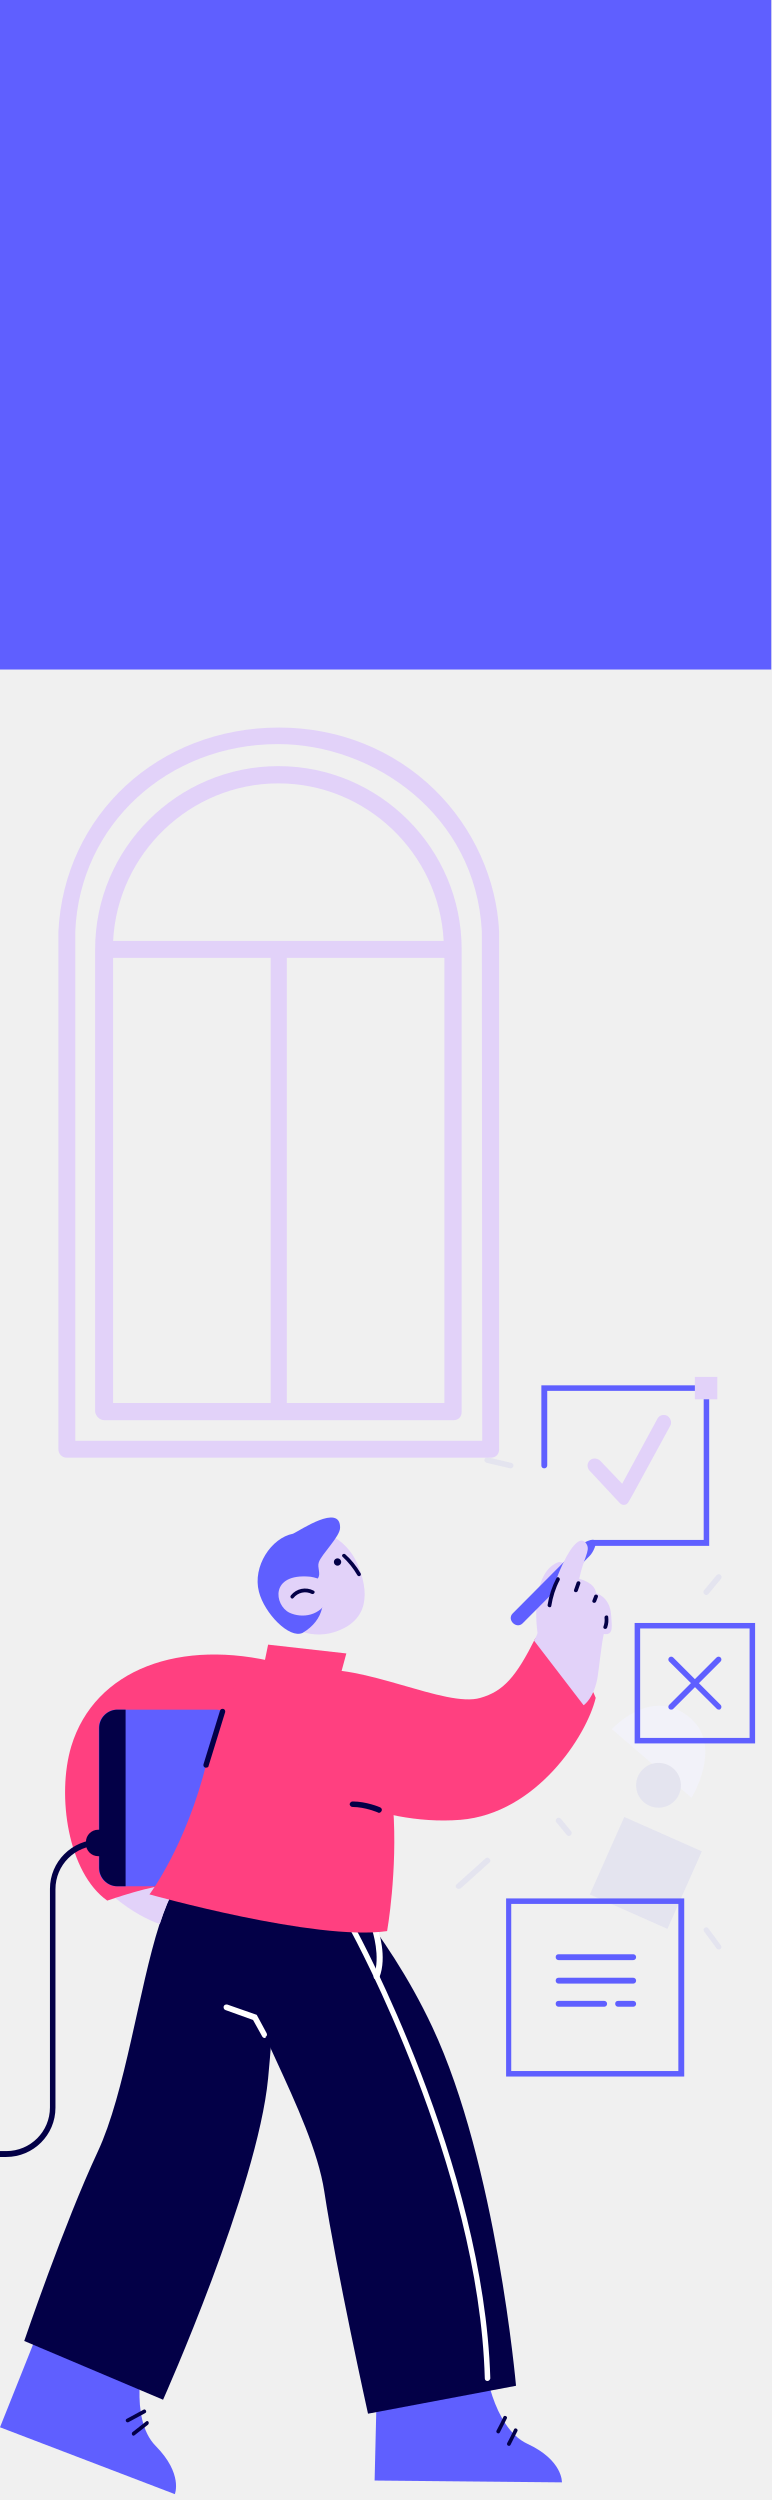
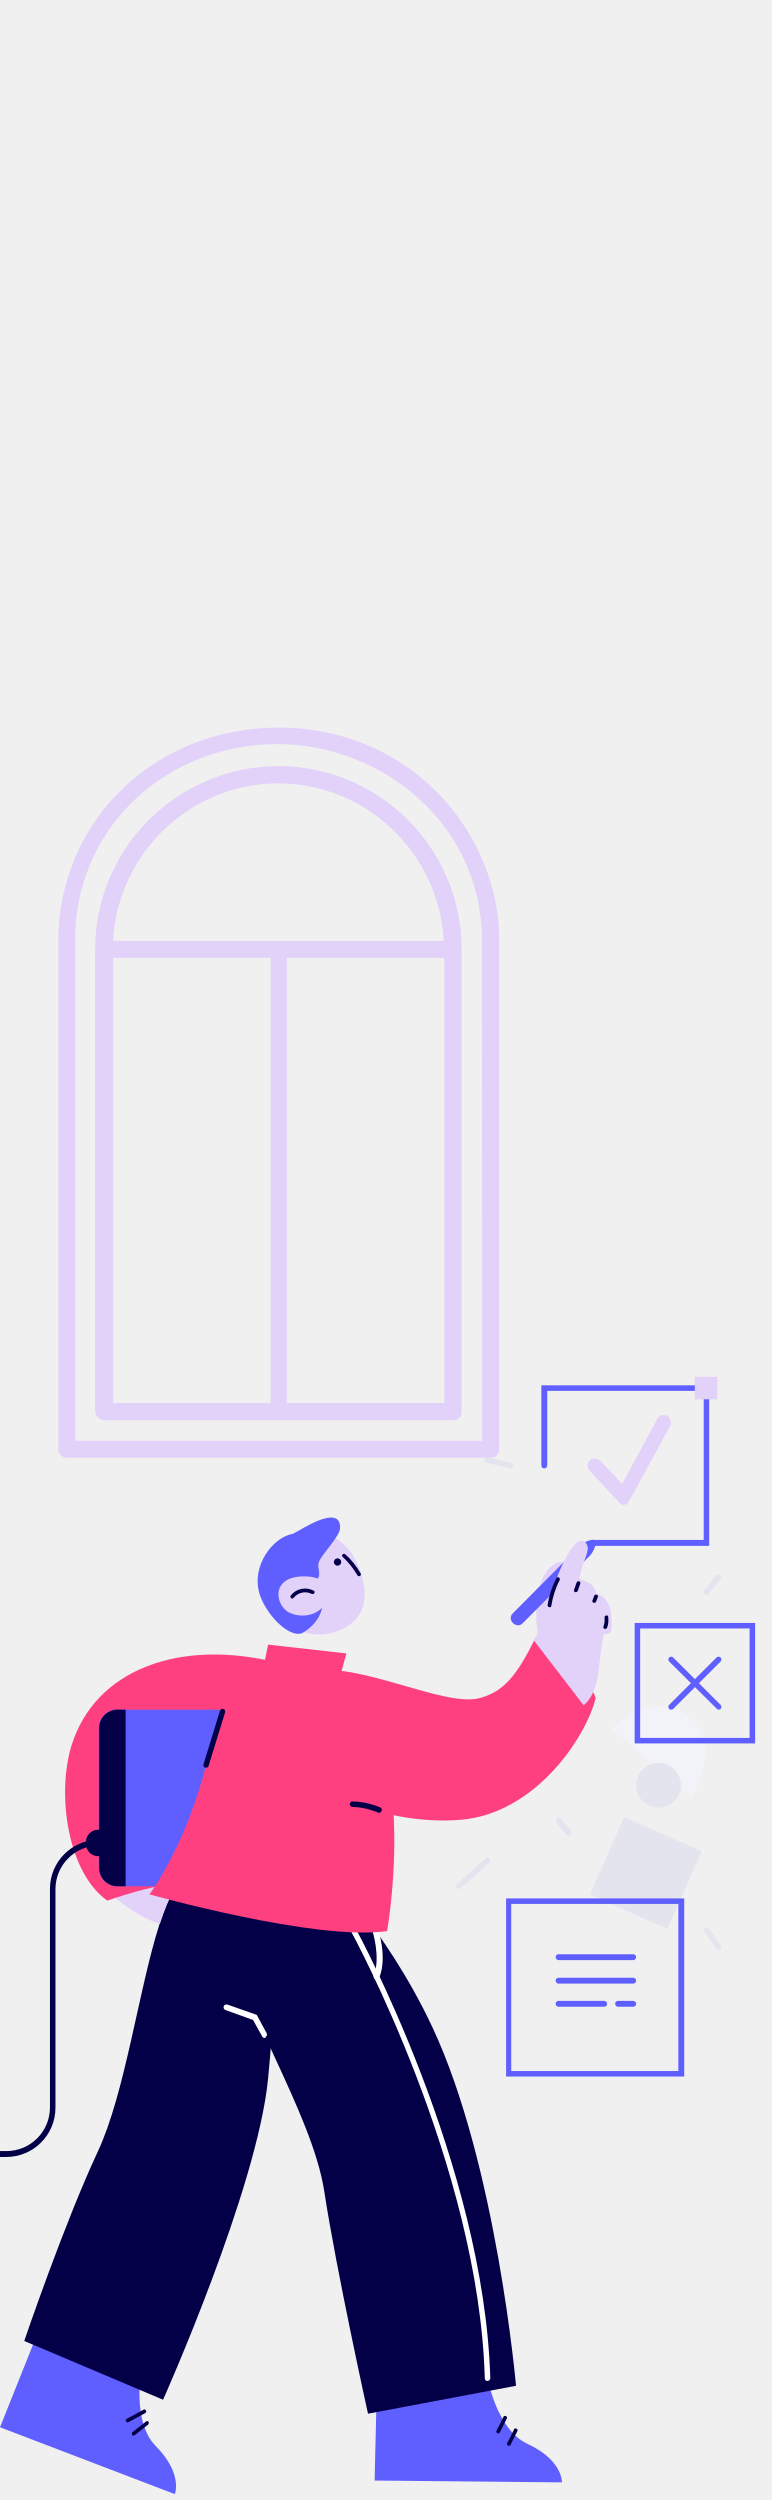
<svg xmlns="http://www.w3.org/2000/svg" version="1.1" id="Слой_1" x="0px" y="0px" viewBox="0 0 210 680.7" style="enable-background:new 0 0 210 680.7;" xml:space="preserve">
  <style type="text/css">
	.st0{fill:#E4E4EF;}
	.st1{fill:#F2F2F9;}
	.st2{fill:#5F5FFF;}
	.st3{fill:#030047;}
	.st4{fill:#FFFFFF;}
	.st5{fill:#E2D2F9;}
	.st6{fill:#FF4080;}
</style>
  <g>
    <g id="Background_34_">
      <g>
-         <rect x="164.3" y="498.4" transform="matrix(0.4055 -0.9141 0.9141 0.4055 -361.6006 463.9182)" class="st0" width="23.1" height="23.1" />
+         <rect x="164.3" y="498.4" transform="matrix(0.4055 -0.9141 0.9141 0.4055 -361.6066 463.9167)" class="st0" width="23.1" height="23.1" />
      </g>
      <g>
        <path class="st1" d="M166.6,470.8l21.7,18.7c0,0,8.4-13.7,0-21.4C177.8,458.5,166.6,470.8,166.6,470.8z" />
      </g>
      <g>
        <circle class="st0" cx="179.3" cy="486.1" r="6.1" />
      </g>
      <g>
        <path class="st0" d="M195.7,530.8c-0.2,0-0.5-0.1-0.6-0.3l-3.4-4.6c-0.2-0.3-0.2-0.8,0.2-1c0.3-0.2,0.8-0.2,1,0.2l3.4,4.6     c0.2,0.3,0.2,0.8-0.2,1C196,530.8,195.8,530.8,195.7,530.8z" />
      </g>
      <g>
-         <path class="st0" d="M124.9,514.3c-0.2,0-0.4-0.1-0.6-0.2c-0.3-0.3-0.3-0.8,0.1-1.1l7.8-7c0.3-0.3,0.8-0.3,1.1,0.1     c0.3,0.4,0.3,0.8-0.1,1.1l-7.8,7C125.2,514.2,125.1,514.3,124.9,514.3z" />
+         <path class="st0" d="M124.9,514.3c-0.2,0-0.4-0.1-0.6-0.2c-0.3-0.3-0.3-0.8,0.1-1.1l7.8-7c0.3-0.3,0.8-0.3,1.1,0.1     s0.3,0.8-0.1,1.1l-7.8,7C125.2,514.2,125.1,514.3,124.9,514.3z" />
      </g>
      <g>
        <path class="st0" d="M154.9,499.9c-0.2,0-0.4-0.1-0.6-0.3l-2.8-3.4c-0.3-0.3-0.2-0.8,0.1-1.1c0.3-0.3,0.8-0.2,1.1,0.1l2.8,3.4     c0.3,0.3,0.2,0.8-0.1,1.1C155.2,499.8,155.1,499.9,154.9,499.9z" />
      </g>
      <g>
        <path class="st0" d="M192.3,434.3c-0.2,0-0.3-0.1-0.5-0.2c-0.3-0.3-0.4-0.7-0.1-1.1l3.4-4.1c0.3-0.3,0.7-0.4,1.1-0.1     c0.3,0.3,0.4,0.7,0.1,1.1l-3.4,4.1C192.7,434.2,192.5,434.3,192.3,434.3z" />
      </g>
      <g>
        <path class="st0" d="M223.9,471.6c-0.2,0-0.4-0.1-0.6-0.3l-7-8.4c-0.3-0.3-0.2-0.8,0.1-1.1c0.3-0.3,0.8-0.2,1.1,0.1l7,8.4     c0.3,0.3,0.2,0.8-0.1,1.1C224.2,471.5,224.1,471.6,223.9,471.6z" />
      </g>
      <g>
        <path class="st0" d="M139.1,399.8c-0.1,0-0.1,0-0.2,0l-6.4-1.5c-0.4-0.1-0.7-0.5-0.6-0.9c0.1-0.4,0.5-0.7,0.9-0.6l6.4,1.5     c0.4,0.1,0.7,0.5,0.6,0.9C139.7,399.5,139.4,399.8,139.1,399.8z" />
      </g>
      <g id="Windows_1_">
        <g>
          <path class="st2" d="M205.6,474.7h-32.8v-32.8h32.8V474.7z M174.3,473.2h29.8v-29.8h-29.8V473.2z" />
        </g>
        <g>
          <path class="st2" d="M186.3,565.4h-48.5v-48.5h48.5V565.4z M139.2,563.9h45.5v-45.5h-45.5V563.9z" />
        </g>
        <g>
          <path class="st2" d="M195.7,465.5c-0.2,0-0.4-0.1-0.5-0.2l-13-12.9c-0.3-0.3-0.3-0.8,0-1.1c0.3-0.3,0.8-0.3,1.1,0l12.9,12.9      c0.3,0.3,0.3,0.8,0,1.1C196.1,465.5,195.9,465.5,195.7,465.5z" />
        </g>
        <g>
          <g>
-             <path class="st2" d="M182.7,465.5c-0.2,0-0.4-0.1-0.5-0.2c-0.3-0.3-0.3-0.8,0-1.1l12.9-12.9c0.3-0.3,0.8-0.3,1.1,0       c0.3,0.3,0.3,0.8,0,1.1l-12.9,12.9C183.1,465.5,182.9,465.5,182.7,465.5z" />
+             <path class="st2" d="M182.7,465.5c-0.2,0-0.4-0.1-0.5-0.2c-0.3-0.3-0.3-0.8,0-1.1l12.9-12.9c0.3-0.3,0.8-0.3,1.1,0       s0.3,0.8,0,1.1l-12.9,12.9C183.1,465.5,182.9,465.5,182.7,465.5z" />
          </g>
        </g>
        <g>
          <path class="st2" d="M172.4,533.7h-20.3c-0.4,0-0.8-0.3-0.8-0.8s0.3-0.8,0.8-0.8h20.3c0.4,0,0.8,0.3,0.8,0.8      S172.8,533.7,172.4,533.7z" />
        </g>
        <g>
          <path class="st2" d="M172.4,540.1h-20.3c-0.4,0-0.8-0.3-0.8-0.8s0.3-0.8,0.8-0.8h20.3c0.4,0,0.8,0.3,0.8,0.8      S172.8,540.1,172.4,540.1z" />
        </g>
        <g>
          <path class="st2" d="M172.4,546.4h-4.1c-0.4,0-0.8-0.3-0.8-0.8s0.3-0.8,0.8-0.8h4.1c0.4,0,0.8,0.3,0.8,0.8      S172.8,546.4,172.4,546.4z" />
        </g>
        <g>
          <path class="st2" d="M164.5,546.4h-12.4c-0.4,0-0.8-0.3-0.8-0.8s0.3-0.8,0.8-0.8h12.4c0.4,0,0.8,0.3,0.8,0.8      S164.9,546.4,164.5,546.4z" />
        </g>
      </g>
    </g>
    <g id="Bottom_38_">
      <g>
-         <path class="st2" d="M102.7,646l-0.7,29.4l51,0.5c0,0,0.3-6-9.4-10.5c-9.7-4.5-11.7-22.3-11.7-22.3L102.7,646z" />
-       </g>
-       <g>
-         <path class="st2" d="M10.9,633.6L0,660.9l47.6,18.2c0,0,2.3-5.5-5.2-13.1c-7.5-7.6-3.2-25-3.2-25L10.9,633.6z" />
-       </g>
-       <g>
-         <path class="st3" d="M63.7,528.9c0.8,16,21.3,46.2,24.6,67.8c3.3,21.6,11.9,60.5,11.9,60.5l40.3-7.6c0,0-5.3-60.4-22.8-97.7     c-12.8-27.3-31.2-45.4-31.2-45.4L63.7,528.9z" />
+         <path class="st2" d="M102.7,646l-0.7,29.4l51,0.5c0,0,0.3-6-9.4-10.5s-11.7-22.3-11.7-22.3L102.7,646z" />
+       </g>
+       <g>
+         <path class="st2" d="M10.9,633.6L0,660.9l47.6,18.2c0,0,2.3-5.5-5.2-13.1s-3.2-25-3.2-25L10.9,633.6z" />
+       </g>
+       <g>
+         <path class="st3" d="M63.7,528.9c0.8,16,21.3,46.2,24.6,67.8s11.9,60.5,11.9,60.5l40.3-7.6c0,0-5.3-60.4-22.8-97.7     c-12.8-27.3-31.2-45.4-31.2-45.4L63.7,528.9z" />
      </g>
      <g>
        <path class="st3" d="M39.1,656.1c-1.5,0.8-3.1,1.7-4.6,2.5c-0.6,0.3-0.1,1.2,0.5,0.9c1.5-0.8,3.1-1.7,4.6-2.5     C40.1,656.7,39.6,655.8,39.1,656.1z" />
      </g>
      <g>
        <path class="st3" d="M39.8,659.3c-1.2,1-2.5,1.9-3.7,2.9c-0.5,0.4,0,1.3,0.5,0.9l3.7-2.9C40.8,659.7,40.3,658.9,39.8,659.3z" />
      </g>
      <g>
        <path class="st3" d="M137.1,658c-0.6,1.3-1.2,2.5-1.9,3.8c-0.3,0.6,0.6,1.1,0.9,0.5l1.9-3.8C138.3,658,137.4,657.5,137.1,658z" />
      </g>
      <g>
        <path class="st3" d="M140,661.4c-0.6,1.3-1.2,2.5-1.9,3.8c-0.3,0.6,0.6,1.1,0.9,0.5l1.9-3.8C141.1,661.4,140.3,660.9,140,661.4z" />
      </g>
      <g>
-         <path class="st4" d="M132.7,648.3c-0.4,0-0.7-0.3-0.7-0.7c-1.6-58-36.1-121.1-36.4-121.7c-0.2-0.4-0.1-0.8,0.3-1     c0.4-0.2,0.8-0.1,1,0.3c0.3,0.6,34.9,64,36.6,122.4C133.4,648,133.1,648.3,132.7,648.3L132.7,648.3z" />
+         <path class="st4" d="M132.7,648.3c-0.4,0-0.7-0.3-0.7-0.7c-1.6-58-36.1-121.1-36.4-121.7c-0.2-0.4-0.1-0.8,0.3-1s0.8-0.1,1,0.3     c0.3,0.6,34.9,64,36.6,122.4C133.4,648,133.1,648.3,132.7,648.3L132.7,648.3z" />
      </g>
      <g>
        <path class="st4" d="M102.5,538.9c-0.1,0-0.2,0-0.3,0c-0.4-0.1-0.6-0.6-0.4-1c1.9-5.1-0.4-12.1-0.4-12.2c-0.1-0.4,0.1-0.8,0.5-1     c0.4-0.1,0.8,0.1,1,0.5c0.1,0.3,2.6,7.6,0.4,13.2C103.1,538.7,102.8,538.9,102.5,538.9z" />
      </g>
      <g>
        <path class="st3" d="M73,565.9c-2.9,30-28.6,87.5-28.6,87.5l-37.8-16c0,0,10.8-31.8,20-51.5c7.5-16,11.2-44.5,16.8-61.9     c1.3-4,2.7-7.5,4.2-10l5.4-0.8l22.1-3.2C75.2,509.9,75.9,535.9,73,565.9z" />
      </g>
      <g>
-         <path class="st4" d="M72.1,554.9c-0.3,0-0.5-0.1-0.7-0.4l-2.5-4.5l-7.5-2.7c-0.4-0.1-0.6-0.6-0.5-1c0.1-0.4,0.6-0.6,1-0.5l8,2.8     l2.7,5c0.2,0.4,0.1,0.8-0.3,1C72.4,554.9,72.3,554.9,72.1,554.9z" />
+         <path class="st4" d="M72.1,554.9c-0.3,0-0.5-0.1-0.7-0.4l-2.5-4.5l-7.5-2.7c-0.4-0.1-0.6-0.6-0.5-1s0.6-0.6,1-0.5l8,2.8l2.7,5     c0.2,0.4,0.1,0.8-0.3,1C72.4,554.9,72.3,554.9,72.1,554.9z" />
      </g>
    </g>
    <path class="st5" d="M55.2,505.2l-2.1,7.9l-5.4,0.8c-1.5,2.6-2.9,6-4.2,10c-3.3-1.2-7.5-3.3-12.1-7.1L55.2,505.2z" />
    <g id="Hand_2_56_">
      <g>
        <path class="st6" d="M19.4,475.5c-4,13.4-0.9,34.4,9.8,42c0,0,13.5-4.7,16.7-4c3.4-5.8,7.3-11.2,10.9-16.9     c-4.6-1.8-8.7-3.2-9.6-8.4c-2.6-14,14-11,25-7.7c2.7-10.8,3.7-27.7,3.7-27.7C49.2,446,25.8,454.4,19.4,475.5z" />
      </g>
    </g>
    <g id="Tablet_8_">
      <g>
        <path class="st2" d="M58.7,513.6H31.9c-2.7,0-5-2.2-5-5v-38.1c0-2.7,2.2-5,5-5h26.8c2.7,0,5,2.2,5,5v38.1     C63.7,511.3,61.5,513.6,58.7,513.6z" />
      </g>
      <g>
        <path class="st3" d="M34.2,465.5H32c-2.7,0-5,2.2-5,5v38.1c0,2.7,2.2,5,5,5h2.2V465.5z" />
      </g>
      <g>
        <path class="st3" d="M30.6,505.4h-3.9c-1.8,0-3.3-1.5-3.3-3.3v-0.6c0-1.8,1.5-3.3,3.3-3.3h3.9V505.4z" />
      </g>
      <g>
        <path class="st3" d="M-16.1,670.8c-0.4,0-0.8-0.3-0.8-0.8v-70.9c0-7.4,6-13.4,13.4-13.4h5.2c6.6,0,11.9-5.3,11.9-11.9v-59.5     c0-7.4,6-13.4,13.4-13.4c0.4,0,0.8,0.3,0.8,0.8s-0.3,0.8-0.8,0.8c-6.6,0-11.9,5.3-11.9,11.9v59.5c0,7.4-6,13.4-13.4,13.4h-5.2     c-6.6,0-11.9,5.3-11.9,11.9v70.9C-15.4,670.5-15.7,670.8-16.1,670.8z" />
      </g>
      <g>
        <path class="st3" d="M-10.3,671.7h-11.6v-5.8c0-3.2,2.6-5.8,5.8-5.8l0,0c3.2,0,5.8,2.6,5.8,5.8     C-10.3,665.9-10.3,671.7-10.3,671.7z" />
      </g>
    </g>
    <g>
      <path class="st5" d="M97.4,426c3.1,7.4,3.3,15.3-6.4,18.4c-6.6,2.1-14.5-1-17.6-8.4s-0.2-15.6,6.4-18.4    C86.4,414.8,94.3,418.6,97.4,426z" />
    </g>
    <g>
      <circle class="st3" cx="91.9" cy="425.3" r="1" />
    </g>
    <g>
      <path class="st2" d="M92.6,415.9c0-6.6-10.9,0.8-12.8,1.7l0,0c-5.9,1.1-11.1,8.9-9.3,15.8c1.5,5.9,8.3,12.9,11.9,11.2    c5.9-3.5,6.8-9.3,4.1-14.8c1-1.2-0.2-3,0.3-4.4C87.5,423.2,92.7,418.3,92.6,415.9z" />
    </g>
    <g>
      <path class="st5" d="M84.4,429.3c-11-1-9.7,7.8-5.6,9.8c3.4,1.6,8.6,1,10.7-4C91.6,430.1,84.4,429.3,84.4,429.3z" />
    </g>
    <g>
      <path class="st3" d="M85.4,433.1c-2.1-1.1-4.7-0.6-6.2,1.3c-0.4,0.5,0.3,1.2,0.7,0.7c1.2-1.5,3.3-2,5-1.1    C85.5,434.2,86,433.4,85.4,433.1z" />
    </g>
    <g>
      <path class="st3" d="M98.2,428.4c-1.1-1.9-2.5-3.7-4.2-5.2c-0.5-0.4-1.2,0.3-0.7,0.7c1.6,1.5,2.9,3.1,4,5    C97.7,429.5,98.5,429,98.2,428.4z" />
    </g>
    <g>
-       <path class="st6" d="M83.8,453c-15.6-3.4-21.9,4-27.5,26.8c-5.6,22.8-15.6,36-15.6,36s45.4,12.8,64.7,10    C105.4,525.9,117,460.2,83.8,453z" />
+       <path class="st6" d="M83.8,453c-15.6-3.4-21.9,4-27.5,26.8s-15.6,36-15.6,36s45.4,12.8,64.7,10C105.4,525.9,117,460.2,83.8,453z" />
    </g>
    <g>
      <polygon class="st6" points="71.4,455.6 73,447.8 94.3,450.2 91.7,459.8   " />
    </g>
    <g>
      <path class="st3" d="M56.1,481.3c-0.1,0-0.1,0-0.2,0c-0.4-0.1-0.6-0.5-0.5-0.9l4.5-14.6c0.1-0.4,0.5-0.6,0.9-0.5s0.6,0.5,0.5,0.9    l-4.5,14.6C56.8,481.1,56.5,481.3,56.1,481.3z" />
    </g>
    <g id="Hand_50_">
      <g>
        <path class="st6" d="M145.8,446c-5.3,10.6-8.7,14.5-15,16.3c-9.5,2.8-32.2-9.7-46.4-7.4L81,484c0,0,20.6,13.4,44.4,11.5     c20.6-1.7,34.3-22.8,36.8-33.2C159.7,455.4,151.4,449.8,145.8,446z" />
      </g>
      <g>
        <path class="st3" d="M103.2,493.6c-0.1,0-0.2,0-0.3-0.1c0,0-3.5-1.5-6.9-1.5l0,0c-0.4,0-0.7-0.3-0.8-0.7c0-0.4,0.4-0.8,0.8-0.8     c3.7,0,7.3,1.5,7.5,1.6c0.4,0.2,0.6,0.6,0.4,1C103.7,493.4,103.5,493.6,103.2,493.6z" />
      </g>
      <g>
        <path class="st5" d="M146.4,444.9c-1.2-8.5,0.3-15.9,3.9-18.6c5.1-3.8,3.6,4.6,3.6,4.6L146.4,444.9z" />
      </g>
      <g>
        <path class="st2" d="M157.9,420.9l-18.3,18.4c-1.7,1.7,1,4.4,2.7,2.7l18.3-18.4c0.9-0.9,2.1-3.5,1.4-4.1     C161.4,418.7,158.8,420,157.9,420.9z" />
      </g>
      <g>
        <path class="st5" d="M145.4,446.7c2.9-5.1,4.3-13.3,7.7-20.6c2.9-6.2,5.4-8.1,6.7-5.5c0.9,1.7-0.9,3.6-2.1,9.3     c0,0,4.3,0.9,4.6,3.9c0,0,3.8,0.9,4.1,6c0.1,2.5,0.9,5.6-2,5.1c-0.6,2.6-1.1,7.7-1.6,11.2c-0.9,6.3-3.9,8.2-3.9,8.2L145.4,446.7z     " />
      </g>
      <g>
        <path class="st3" d="M157,430.9l-0.7,2c-0.2,0.6,0.7,0.9,1,0.3c0.2-0.7,0.5-1.3,0.7-2C158.2,430.5,157.2,430.3,157,430.9z" />
      </g>
      <g>
        <path class="st3" d="M165.6,440.2c-0.1-0.6-1.1-0.4-1,0.3c0.1,0.8,0,1.6-0.3,2.4c-0.2,0.6,0.7,0.9,1,0.3     C165.7,442.1,165.7,441.2,165.6,440.2z" />
      </g>
      <g>
        <path class="st3" d="M151.5,429.7c-1.2,2.3-2,4.7-2.4,7.3c-0.1,0.6,0.9,0.9,1,0.3c0.4-2.5,1.1-4.8,2.3-7.1     C152.6,429.6,151.8,429.1,151.5,429.7z" />
      </g>
      <g>
        <path class="st3" d="M161.8,434.5c-0.2,0.4-0.3,0.9-0.5,1.3c-0.2,0.6,0.7,0.9,1,0.3c0.2-0.4,0.3-0.9,0.5-1.3     C163,434.2,162,433.9,161.8,434.5z" />
      </g>
    </g>
    <g>
-       <path class="st2" d="M193.1,420.9h-31.8c-0.4,0-0.8-0.3-0.8-0.8s0.3-0.8,0.8-0.8h30.3v-40.6H149V399c0,0.4-0.3,0.8-0.8,0.8    s-0.8-0.3-0.8-0.8v-21.8h45.7V420.9z" />
+       <path class="st2" d="M193.1,420.9h-31.8c-0.4,0-0.8-0.3-0.8-0.8s0.3-0.8,0.8-0.8h30.3v-40.6H149V399c0,0.4-0.3,0.8-0.8,0.8    s-0.8-0.3-0.8-0.8v-21.8h45.7L193.1,420.9L193.1,420.9z" />
    </g>
    <g>
      <path class="st5" d="M181.7,385.5L181.7,385.5c-1-0.5-2.2-0.2-2.7,0.8l-9.6,17.7l-5.9-6.2c-0.7-0.7-1.8-0.9-2.6-0.4    c-1.1,0.7-1.2,2.1-0.4,3l6.8,7.3l1.5,1.6c0.7,0.7,1.8,0.6,2.3-0.3l1.1-1.9l10.3-18.9C183,387.3,182.6,386.1,181.7,385.5z" />
    </g>
    <g>
      <rect x="189.2" y="374.9" class="st5" width="6.1" height="6.1" />
    </g>
  </g>
  <g>
    <g>
      <g>
        <path class="st5" d="M75.8,208.6c-27.5,0-49.9,22.4-49.9,49.9v125.9c0.2,1.2,1.2,2.3,2.6,2.3h94.9c1.4,0,2.3-0.9,2.3-2.3V258.5     C125.7,231,103.3,208.6,75.8,208.6z M75.8,213.3c24,0,43.8,19.1,45,42.9h-90C32,232.4,51.8,213.3,75.8,213.3z M73.7,382H30.8     V260.8h42.9V382z M121,382H78.1V260.8H121V382z" />
      </g>
    </g>
    <g>
      <g>
        <path class="st5" d="M118.4,215.1c-11.2-11-26.3-17-42.4-17c-32.9,0-58.5,23.8-60.1,55.5v141c0,1.2,0.9,2.3,2.3,2.3h115.4     c1.4,0,2.3-0.9,2.3-2.3v-141C135.2,239.4,128.9,225.4,118.4,215.1z M131.3,392.3H20.5V253.6c1.2-29.1,25.2-51,55.2-51     c25.9,0,53.8,19.1,55.5,51L131.3,392.3L131.3,392.3z" />
      </g>
    </g>
  </g>
-   <rect class="st2" width="210" height="182.3" />
</svg>
